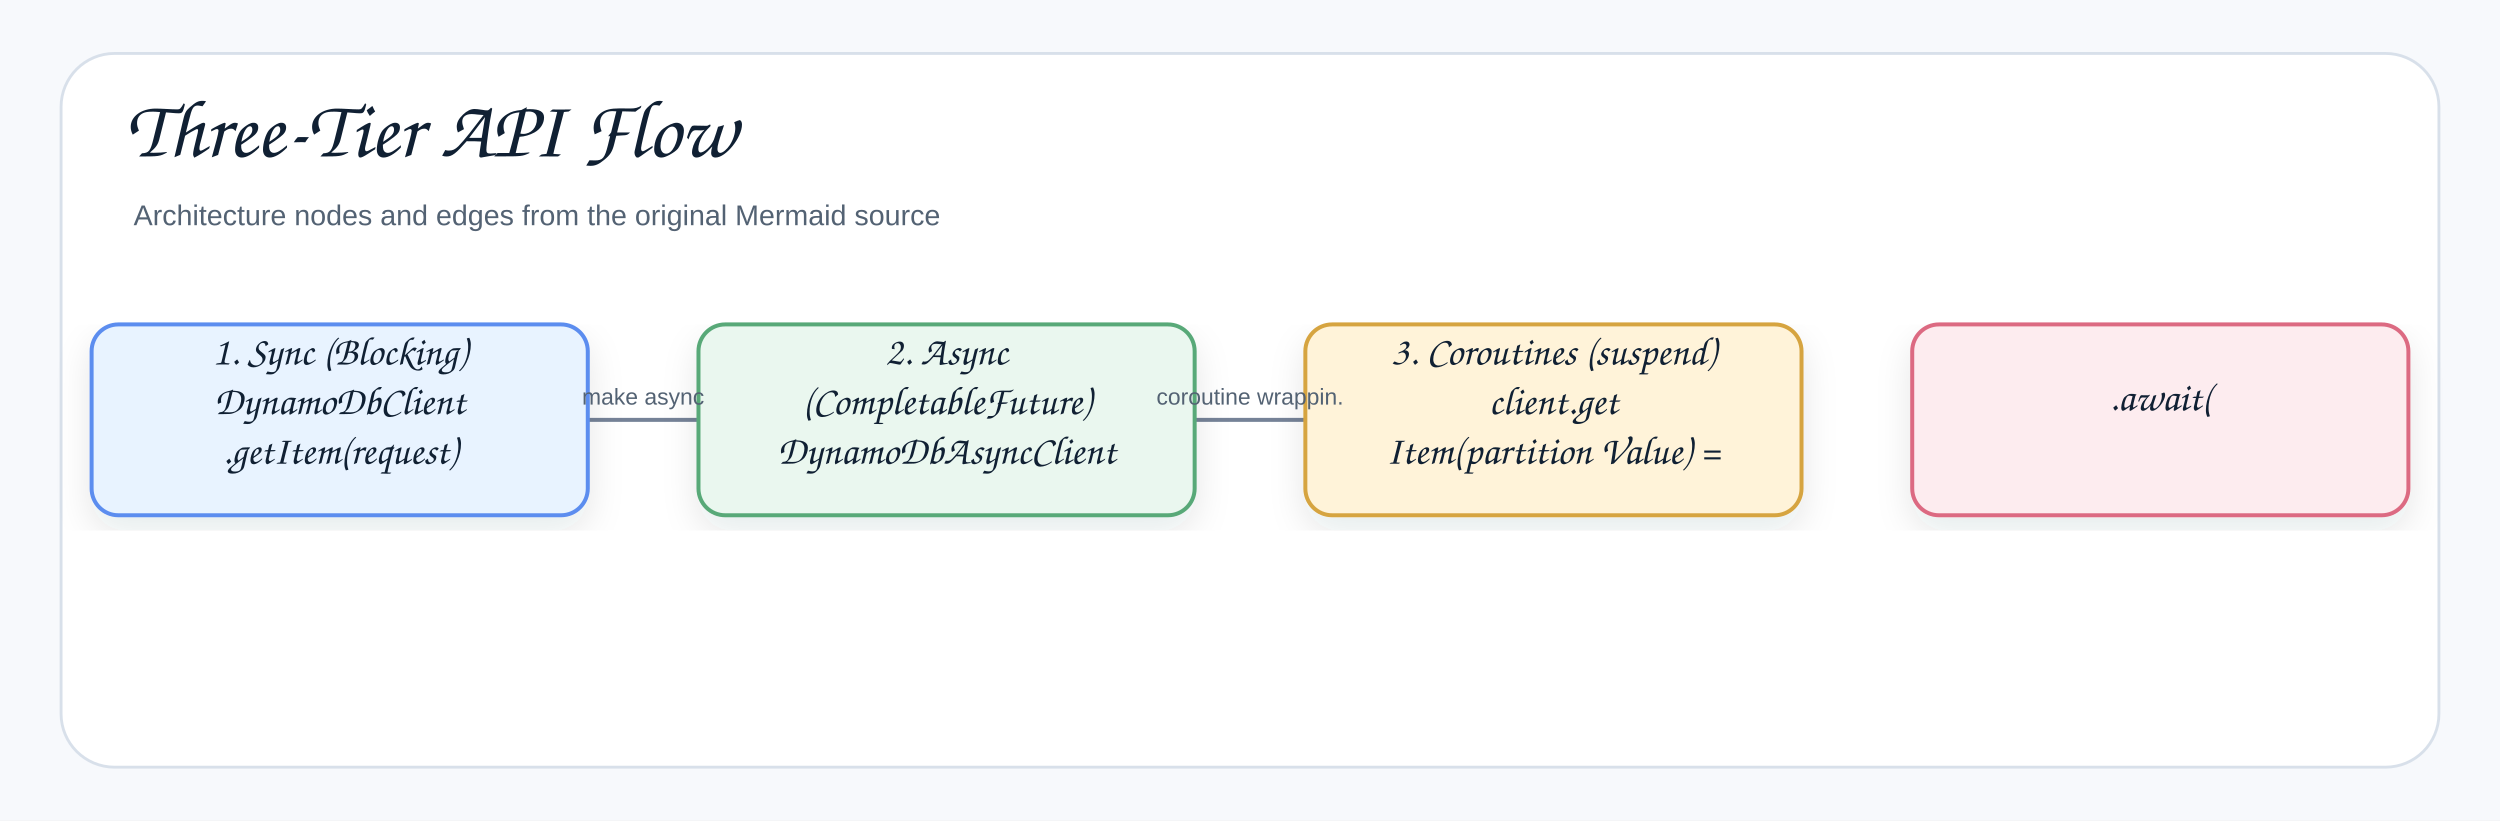
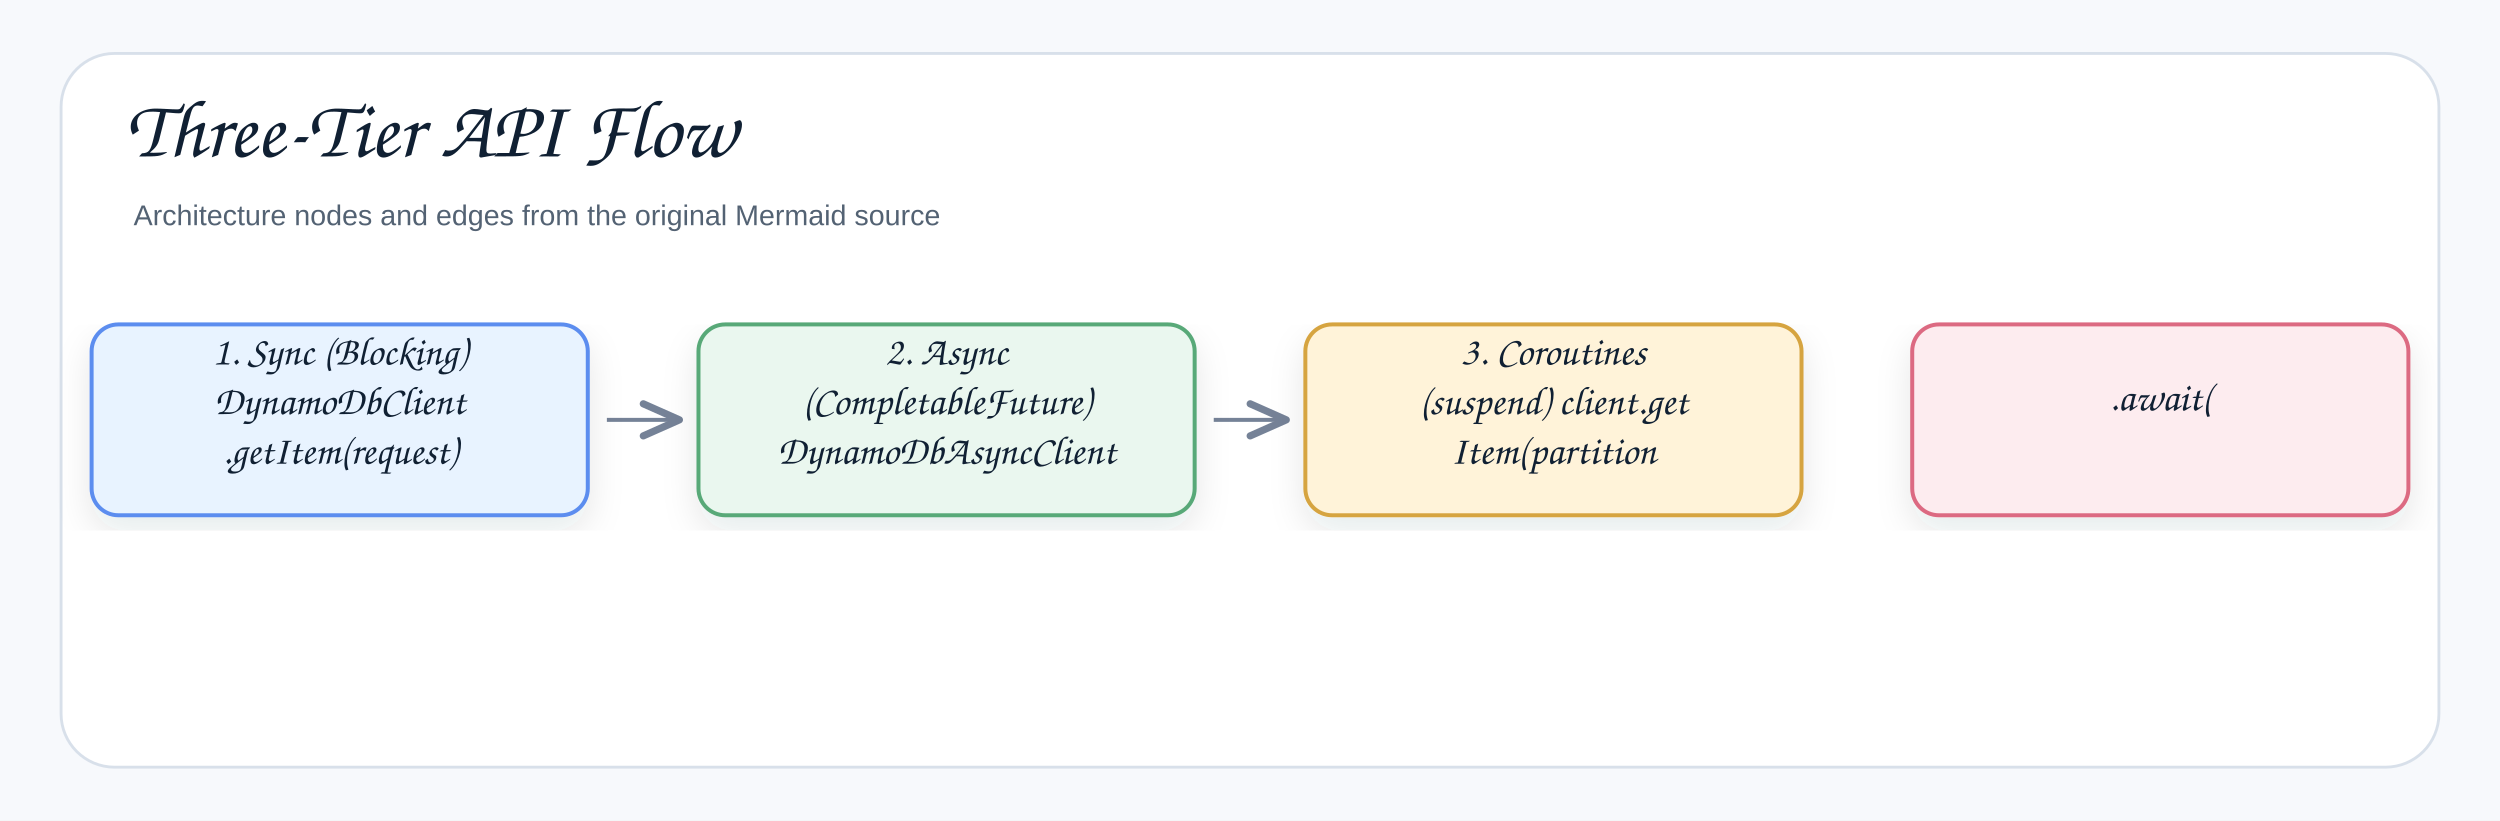
<svg xmlns="http://www.w3.org/2000/svg" width="1310" height="430" viewBox="0 0 1310 430" role="img" aria-label="Three-Tier API Flow">
  <defs>
    <filter id="shadow" x="-8%" y="-8%" width="116%" height="116%">
      <feDropShadow dx="0" dy="8" stdDeviation="9" flood-color="#1f2937" flood-opacity="0.10" />
    </filter>
    <marker id="openArrow" markerWidth="12" markerHeight="10" refX="10" refY="5" orient="auto" markerUnits="strokeWidth">
      <path d="M 1 1 L 10 5 L 1 9" fill="none" stroke="#758297" stroke-width="1.8" stroke-linecap="round" stroke-linejoin="round" />
    </marker>
    <marker id="inherit" markerWidth="14" markerHeight="12" refX="12" refY="6" orient="auto" markerUnits="strokeWidth">
      <path d="M 0 1 L 12 6 L 0 11 Z" fill="#ffffff" stroke="#758297" stroke-width="1.8" />
    </marker>
    <style>
    .canvas{fill:#f7f9fc}.frame{fill:#fff;stroke:#d8e0ea;stroke-width:1.5}
    .title{font-family:"Architects Daughter","Comic Sans MS","Comic Sans",cursive;font-size:43px;font-weight:400;fill:#102033}
    .subtitle{font-family:"Comic Sans MS","Comic Sans","Comic Neue",Arial,sans-serif;font-size:15px;font-weight:400;fill:#536273}
    .label{font-family:"Architects Daughter","Comic Sans MS","Comic Sans",cursive;font-size:25px;font-weight:400;fill:#102033}
    .smallLabel{font-family:"Architects Daughter","Comic Sans MS","Comic Sans",cursive;font-size:21px;font-weight:400;fill:#102033}
    .mono{font-family:"Comic Sans MS","Comic Sans","Comic Neue",Arial,sans-serif;font-size:12px;font-weight:400;fill:#102033}
    .small{font-family:"Comic Sans MS","Comic Sans","Comic Neue",Arial,sans-serif;font-size:12px;font-weight:400;fill:#536273}
    .strong{font-family:"Comic Sans MS","Comic Sans","Comic Neue",Arial,sans-serif;font-size:13px;font-weight:400;fill:#102033}
    .card{stroke-width:2.1;filter:url(#shadow)}.compartment{stroke-width:1.5;fill:none}
    .line{stroke:#758297;stroke-width:2.1;fill:none;marker-end:url(#openArrow)}
    .plainLine{stroke:#758297;stroke-width:2.1;fill:none}
    .dashed{stroke:#758297;stroke-width:2.1;stroke-dasharray:7 6;fill:none;marker-end:url(#openArrow)}
    .inheritLine{stroke:#758297;stroke-width:2.2;fill:none;marker-end:url(#inherit)}
    .implLine{stroke:#758297;stroke-width:2.2;stroke-dasharray:8 7;fill:none;marker-end:url(#inherit)}
  </style>
  </defs>
  <rect class="canvas" width="1310" height="430" />
  <rect class="frame" x="32" y="28" width="1246" height="374" rx="28" />
  <text class="title" x="66" y="82">Three-Tier API Flow</text>
  <text class="subtitle" x="70" y="118">Architecture nodes and edges from the original Mermaid source</text>
-   <path class="line" d="M496 220 C496 220 814 220 814 220" />
-   <path class="line" d="M178 220 C178 220 496 220 496 220" />
+   <path class="line" d="M636 220 C636 220 674 220 674 220" />
+   <path class="line" d="M318 220 C318 220 356 220 356 220" />
  <g transform="translate(48,170)">
    <rect class="card" x="0" y="0" width="260" height="100" rx="14" fill="#E8F3FF" stroke="#5B8DEF" />
    <text class="smallLabel" x="130" y="21" text-anchor="middle">1. Sync (Blocking)</text>
    <text class="smallLabel" x="130" y="47" text-anchor="middle">DynamoDbClient</text>
    <text class="smallLabel" x="130" y="73" text-anchor="middle">.getItem(request)</text>
  </g>
  <g transform="translate(366,170)">
    <rect class="card" x="0" y="0" width="260" height="100" rx="14" fill="#EAF7EF" stroke="#58A978" />
    <text class="smallLabel" x="130" y="21" text-anchor="middle">2. Async</text>
    <text class="smallLabel" x="130" y="47" text-anchor="middle">(CompletableFuture)</text>
    <text class="smallLabel" x="130" y="73" text-anchor="middle">DynamoDbAsyncClient</text>
  </g>
  <g transform="translate(684,170)">
    <rect class="card" x="0" y="0" width="260" height="100" rx="14" fill="#FFF3D9" stroke="#D6A441" />
-     <text class="smallLabel" x="130" y="21" text-anchor="middle">3. Coroutines (suspend)</text>
-     <text class="smallLabel" x="130" y="47" text-anchor="middle">client.get</text>
-     <text class="smallLabel" x="130" y="73" text-anchor="middle">Item(partition Value) =</text>
+     <text class="smallLabel" x="130" y="21" text-anchor="middle">3. Coroutines</text>
+     <text class="smallLabel" x="130" y="47" text-anchor="middle">(suspend) client.get</text>
+     <text class="smallLabel" x="130" y="73" text-anchor="middle">Item(partition</text>
  </g>
  <g transform="translate(1002,170)">
    <rect class="card" x="0" y="0" width="260" height="100" rx="14" fill="#FDECEF" stroke="#DC6B82" />
    <text class="smallLabel" x="130" y="45" text-anchor="middle">.await(</text>
  </g>
-   <text class="small" x="337" y="212" text-anchor="middle">make async</text>
-   <text class="small" x="655" y="212" text-anchor="middle">coroutine wrappin.</text>
</svg>
